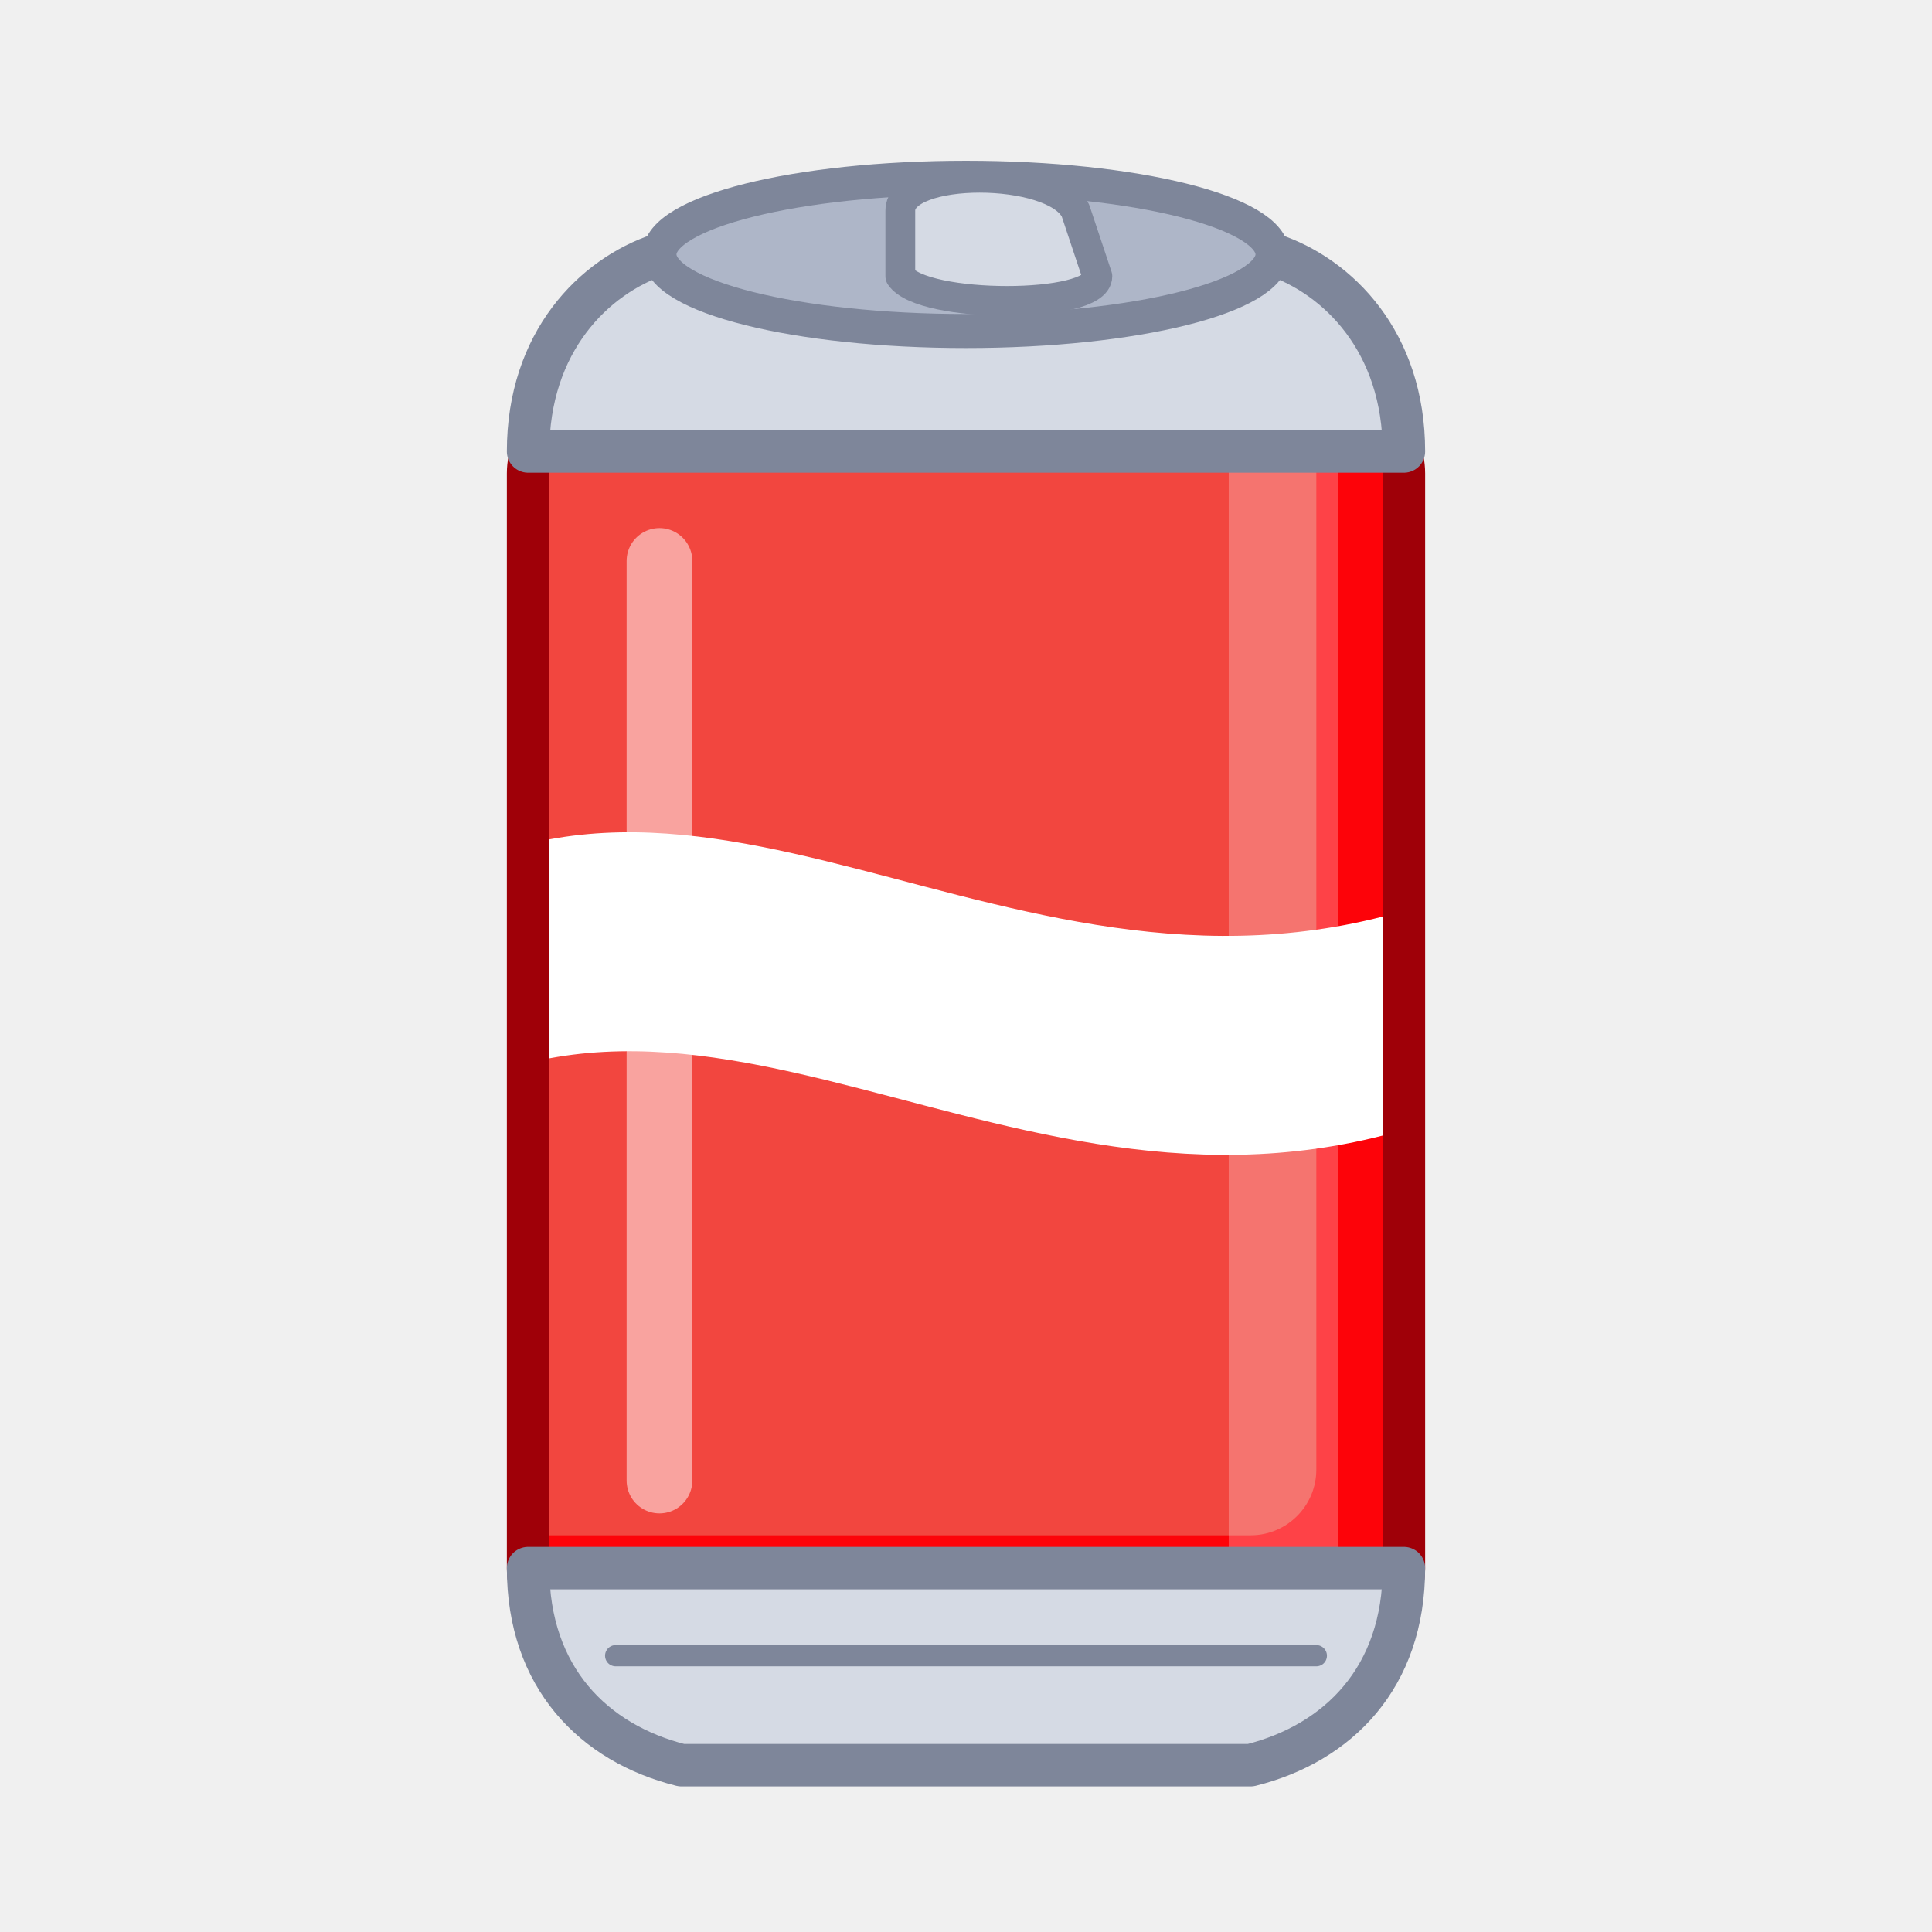
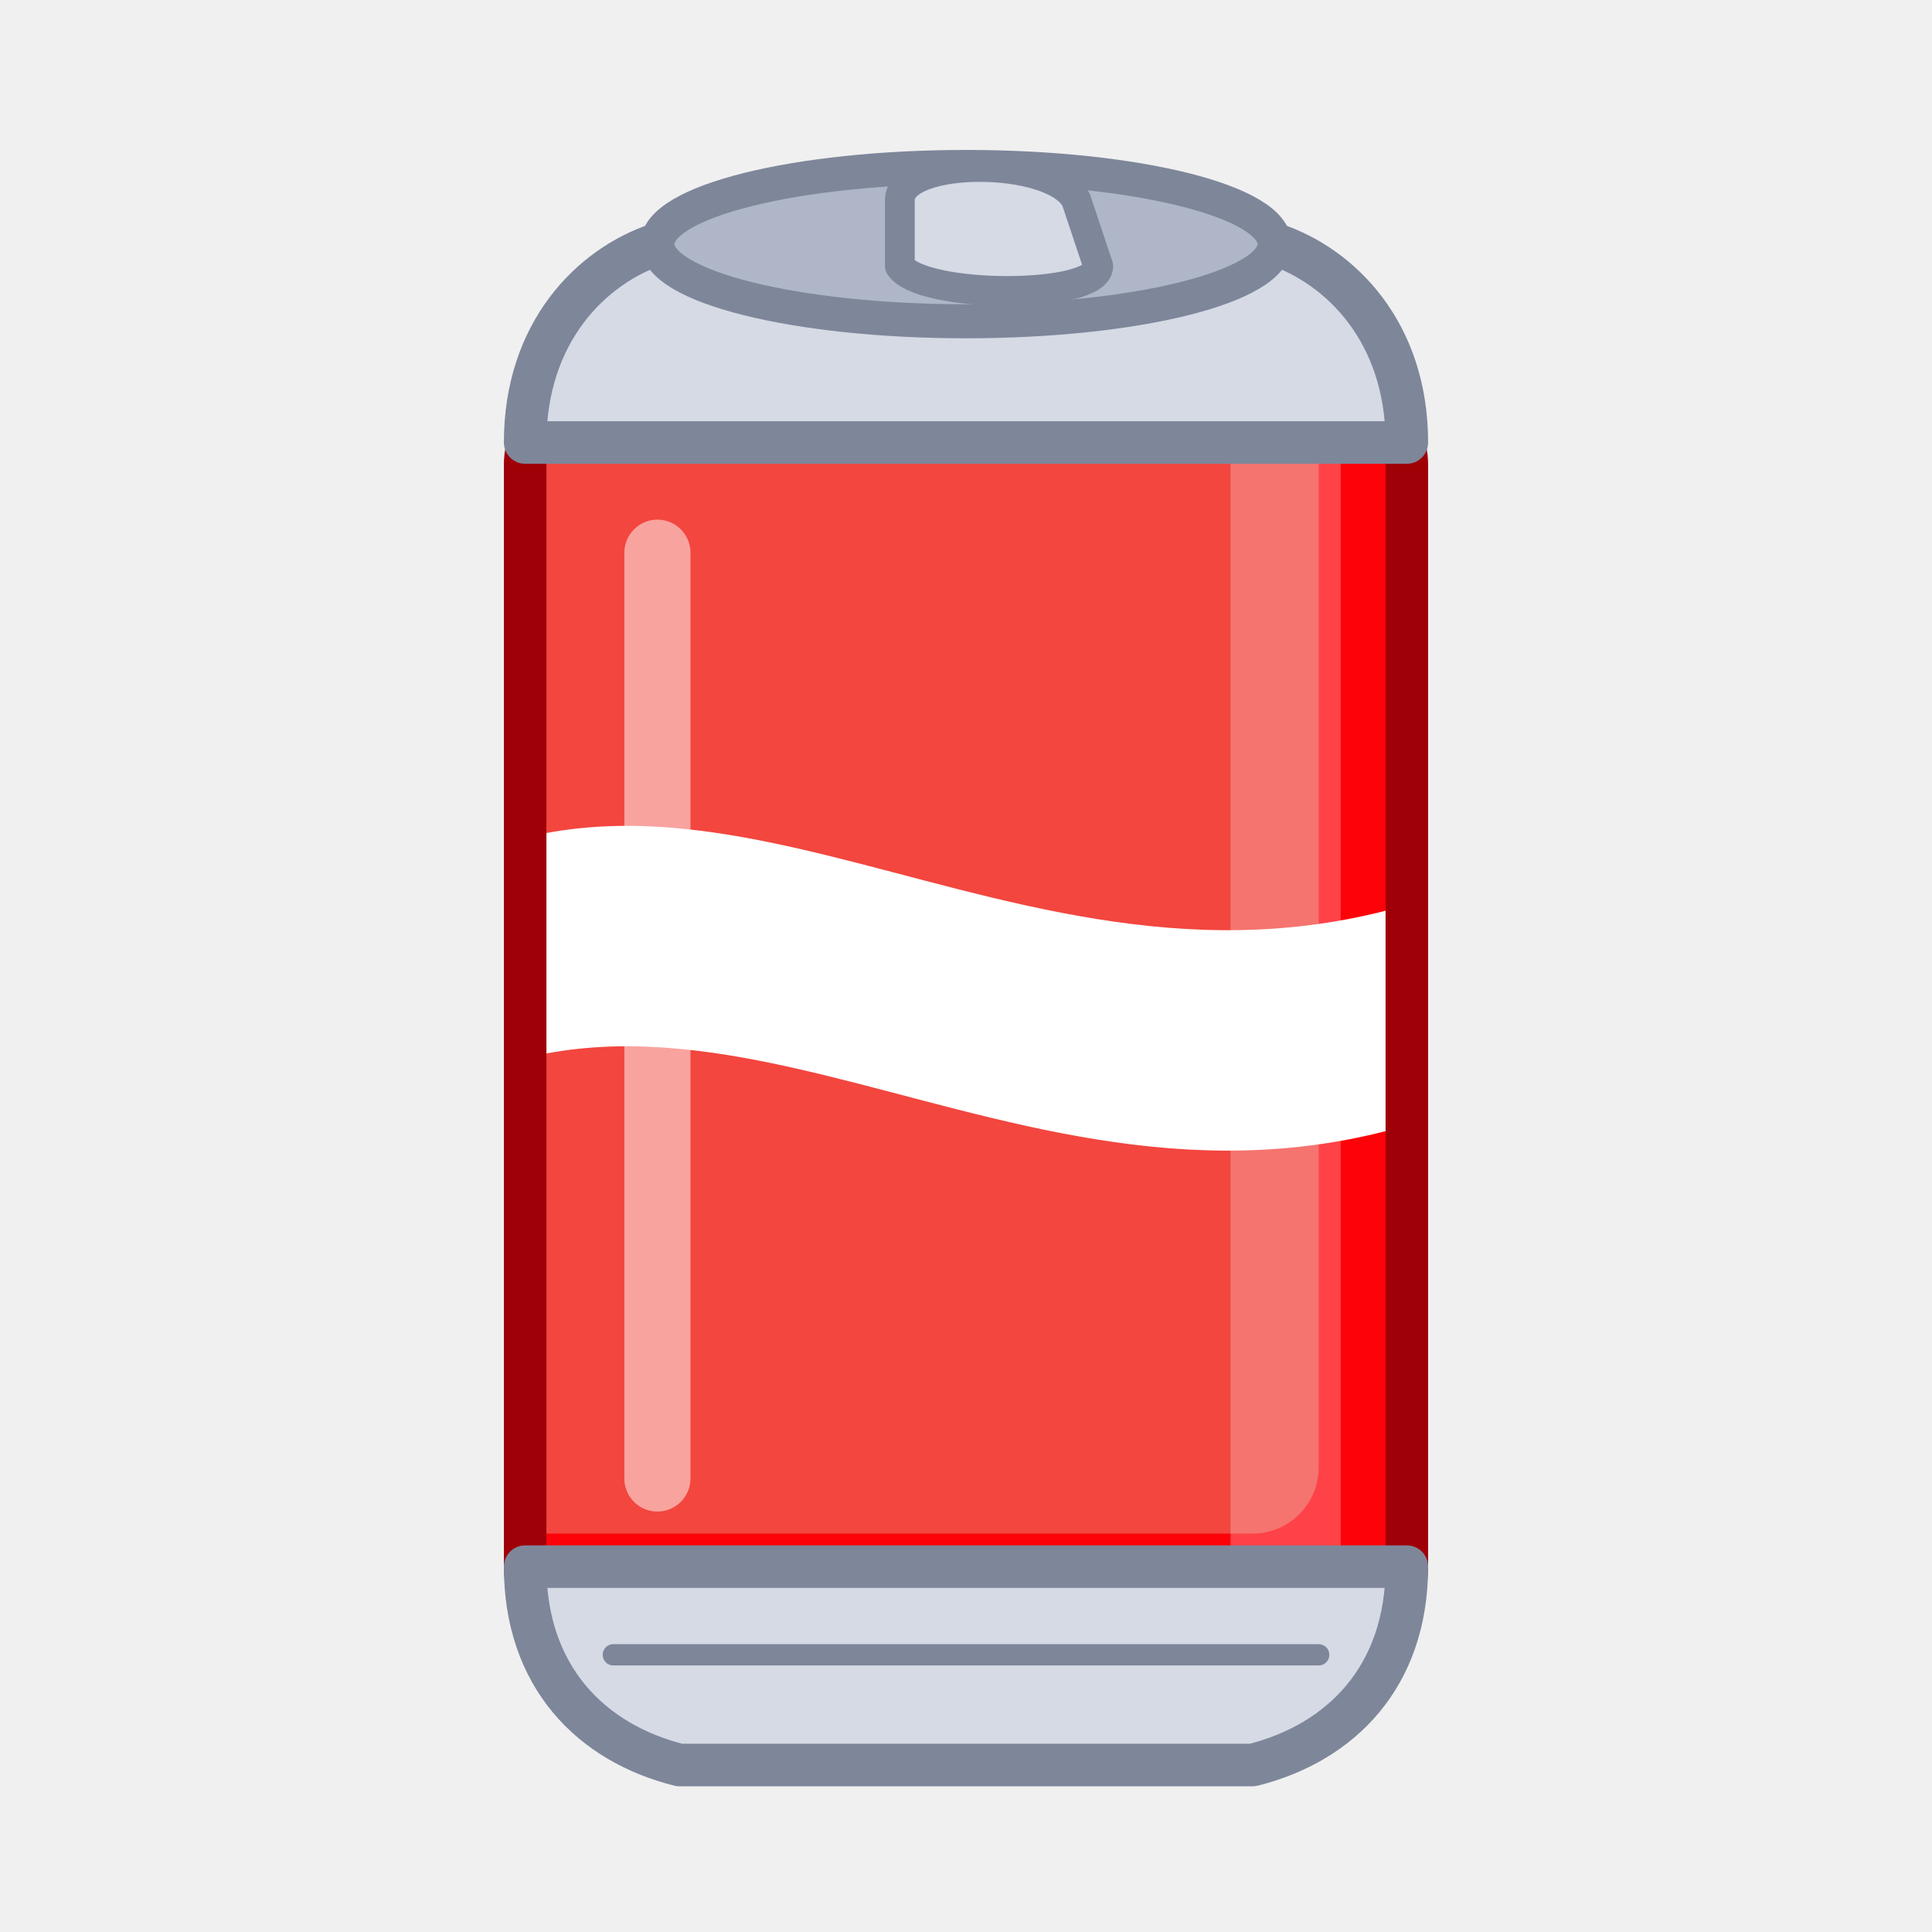
<svg xmlns="http://www.w3.org/2000/svg" viewBox="0 0 200 200" width="200" height="200">
  <defs>
    <clipPath id="c4a0003801">
      <path d="M-34,-54 H34 A6,6 0 0 1 40,-48 V52 A6,6 0 0 1 34,58 H-34 A6,6 0 0 1 -40,52 V-48 A6,6 0 0 1 -34,-54Z" />
    </clipPath>
  </defs>
-   <g transform="translate(100 100) scale(1.1333 1.1333) translate(0 3)">
+   <g transform="translate(100 100) scale(1.1409 1.1409) translate(0 2.5)">
    <path d="M-34,-54 H34 A6,6 0 0 1 40,-48 V52 A6,6 0 0 1 34,58 H-34 A6,6 0 0 1 -40,52 V-48 A6,6 0 0 1 -34,-54Z" fill="#FD0309" />
    <g clip-path="url(#c4a0003801)">
      <path d="M-34,-54 H34 A6,6 0 0 1 40,-48 V52 A6,6 0 0 1 34,58 H-34 A6,6 0 0 1 -40,52 V-48 A6,6 0 0 1 -34,-54Z" fill="#F2463F" transform="translate(-8 -9)" />
    </g>
    <g clip-path="url(#c4a0003801)">
      <path d="M-50,-10 C-20,-28 10,8 50,-12 L50,8 C10,28 -20,-8 -50,10Z" fill="#FFFFFF" />
      <path d="M24,-60 L34,-60 L34,62 L24,62Z" fill="#FFFFFF" opacity="0.25" />
    </g>
    <path d="M-28,-40 L-28,44" fill="none" stroke="#FFFFFF" stroke-width="6" stroke-linecap="round" stroke-linejoin="round" opacity="0.5" />
-     <path d="M-34,-54 H34 A6,6 0 0 1 40,-48 V52 A6,6 0 0 1 34,58 H-34 A6,6 0 0 1 -40,52 V-48 A6,6 0 0 1 -34,-54Z" fill="none" stroke="#9F0008" stroke-width="3.88" stroke-linejoin="round" />
+     <path d="M-34,-54 H34 A6,6 0 0 1 40,-48 V52 A6,6 0 0 1 34,58 H-34 A6,6 0 0 1 -40,52 V-48 A6,6 0 0 1 -34,-54Z" fill="none" stroke="#9F0008" stroke-width="3.86" stroke-linejoin="round" />
    <path d="M-40,-50 C-40,-60 -34,-66 -28,-68 L28,-68 C34,-66 40,-60 40,-50Z" fill="#D5DAE4" />
-     <path d="M-40,-50 C-40,-60 -34,-66 -28,-68 L28,-68 C34,-66 40,-60 40,-50Z" fill="none" stroke="#7E869A" stroke-width="3.88" stroke-linejoin="round" />
+     <path d="M-40,-50 C-40,-60 -34,-66 -28,-68 L28,-68 C34,-66 40,-60 40,-50Z" fill="none" stroke="#7E869A" stroke-width="3.86" stroke-linejoin="round" />
    <path d="M-28,-68 A28,7 0 1 0 28,-68 A28,7 0 1 0 -28,-68Z" fill="#AEB6C8" />
-     <path d="M-28,-68 A28,7 0 1 0 28,-68 A28,7 0 1 0 -28,-68Z" fill="none" stroke="#7E869A" stroke-width="3.11" stroke-linejoin="round" />
+     <path d="M-28,-68 A28,7 0 1 0 28,-68 A28,7 0 1 0 -28,-68Z" fill="none" stroke="#7E869A" stroke-width="3.09" stroke-linejoin="round" />
    <path d="M-6,-72 C-6,-76 8,-76 10,-72 L12,-66 C12,-63 -4,-63 -6,-66Z" fill="#D5DAE4" />
-     <path d="M-6,-72 C-6,-76 8,-76 10,-72 L12,-66 C12,-63 -4,-63 -6,-66Z" fill="none" stroke="#7E869A" stroke-width="2.72" stroke-linejoin="round" />
+     <path d="M-6,-72 C-6,-76 8,-76 10,-72 L12,-66 C12,-63 -4,-63 -6,-66Z" fill="none" stroke="#7E869A" stroke-width="2.7" stroke-linejoin="round" />
    <path d="M-40,52 L40,52 C40,62 34,68 26,70 L-26,70 C-34,68 -40,62 -40,52Z" fill="#D5DAE4" />
-     <path d="M-40,52 L40,52 C40,62 34,68 26,70 L-26,70 C-34,68 -40,62 -40,52Z" fill="none" stroke="#7E869A" stroke-width="3.88" stroke-linejoin="round" />
-     <path d="M-32,60 L32,60" fill="none" stroke="#7E869A" stroke-width="1.94" stroke-linecap="round" stroke-linejoin="round" />
+     <path d="M-40,52 L40,52 C40,62 34,68 26,70 L-26,70 C-34,68 -40,62 -40,52Z" fill="none" stroke="#7E869A" stroke-width="3.86" stroke-linejoin="round" />
+     <path d="M-32,60 L32,60" fill="none" stroke="#7E869A" stroke-width="1.93" stroke-linecap="round" stroke-linejoin="round" />
  </g>
</svg>
